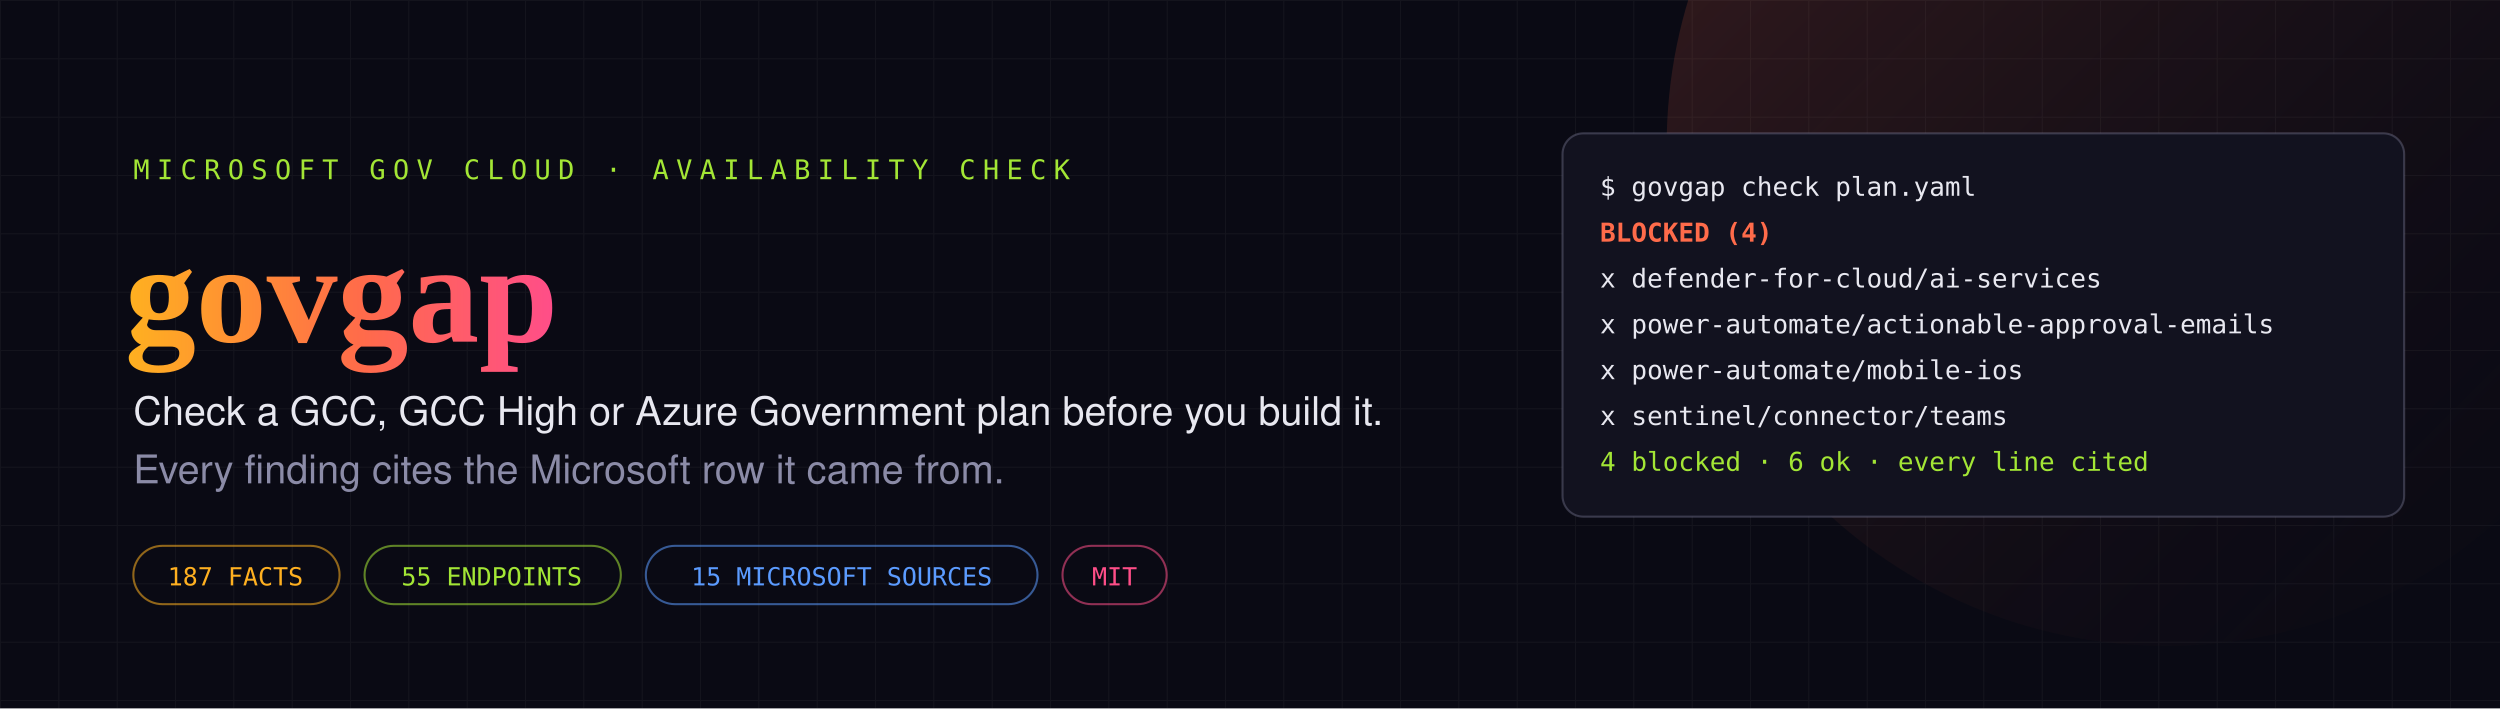
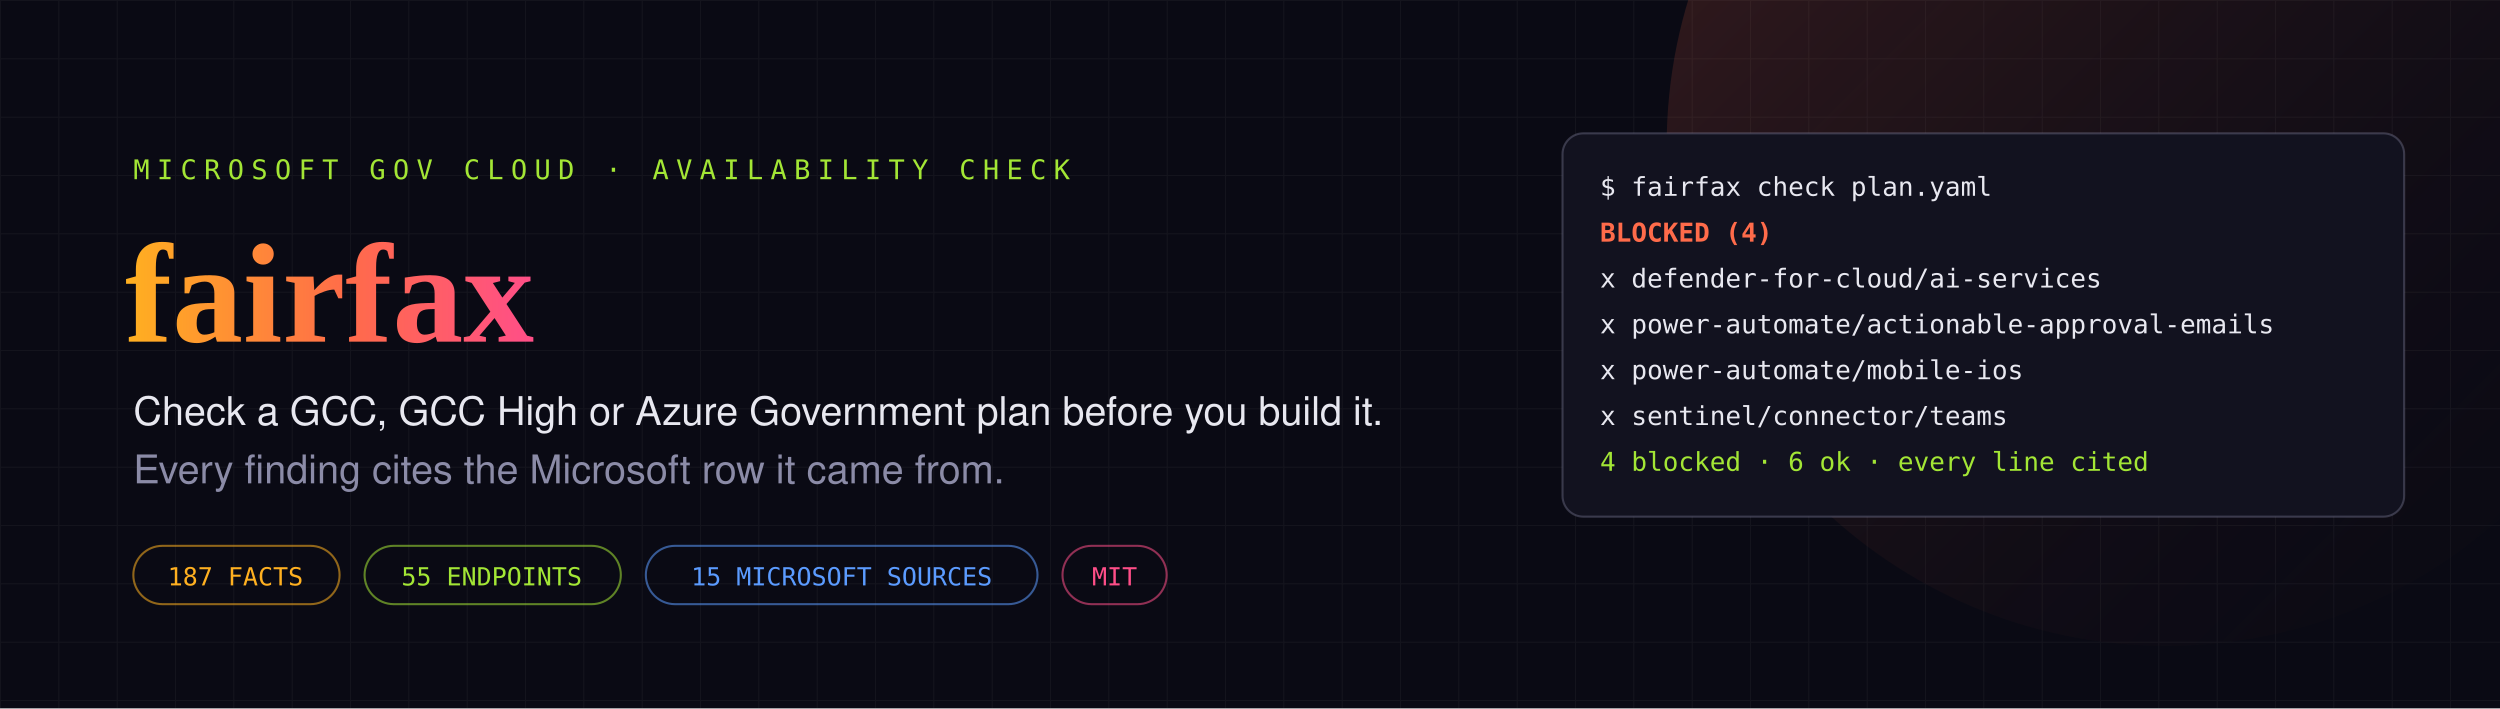
- <svg xmlns="http://www.w3.org/2000/svg" width="1200" height="340" viewBox="0 0 1200 340" role="img" aria-label="govgap: check a GCC, GCC High or Azure Government plan before you build it.      187 facts from Microsoft's own tables, every finding cited.">
+ <svg xmlns="http://www.w3.org/2000/svg" width="1200" height="340" viewBox="0 0 1200 340" role="img" aria-label="fairfax: check a GCC, GCC High or Azure Government plan before you build it.      187 facts from Microsoft's own tables, every finding cited.">
  <defs>
    <linearGradient id="grad" x1="0" y1="0" x2="1" y2="0">
      <stop offset="0%" stop-color="#FFB020" />
      <stop offset="55%" stop-color="#FF6B4A" />
      <stop offset="100%" stop-color="#FF4E88" />
    </linearGradient>
    <linearGradient id="fade" x1="0" y1="0" x2="1" y2="1">
      <stop offset="0%" stop-color="#FF6B4A" stop-opacity="0.22" />
      <stop offset="100%" stop-color="#0A0A14" stop-opacity="0" />
    </linearGradient>
    <pattern id="grid" width="28" height="28" patternUnits="userSpaceOnUse">
      <path d="M28 0 L0 0 0 28" fill="none" stroke="#FFFFFF" stroke-opacity="0.04" stroke-width="1" />
    </pattern>
  </defs>
  <rect width="1200" height="340" fill="#0A0A14" />
  <rect width="1200" height="340" fill="url(#grid)" />
  <circle cx="1040" cy="70" r="240" fill="url(#fade)" />
  <text x="64" y="86" font-family="ui-monospace,SFMono-Regular,Menlo,monospace" font-size="13" letter-spacing="3.5" fill="#A3E635">MICROSOFT GOV CLOUD
        · AVAILABILITY CHECK</text>
-   <text x="60" y="164" font-family="Georgia,'Times New Roman',serif" font-size="68" font-weight="700" fill="url(#grad)">govgap</text>
+   <text x="60" y="164" font-family="Georgia,'Times New Roman',serif" font-size="68" font-weight="700" fill="url(#grad)">fairfax</text>
  <text x="64" y="204" font-family="-apple-system,Segoe UI,Helvetica,sans-serif" font-size="19" fill="#E8E8F0">Check a GCC, GCC High or Azure
        Government plan before you build it.</text>
  <text x="64" y="232" font-family="-apple-system,Segoe UI,Helvetica,sans-serif" font-size="19" fill="#8B8BA7">Every finding cites the Microsoft
        row it came from.</text>
  <g font-family="ui-monospace,SFMono-Regular,Menlo,monospace" font-size="12">
    <rect x="64" y="262" width="99" height="28" rx="14" fill="none" stroke="#FFB020" stroke-opacity="0.55" />
    <text x="113" y="281" fill="#FFB020" text-anchor="middle">187 FACTS</text>
    <rect x="175" y="262" width="123" height="28" rx="14" fill="none" stroke="#A3E635" stroke-opacity="0.55" />
    <text x="236" y="281" fill="#A3E635" text-anchor="middle">55 ENDPOINTS</text>
    <rect x="310" y="262" width="188" height="28" rx="14" fill="none" stroke="#5B9BFF" stroke-opacity="0.55" />
    <text x="404" y="281" fill="#5B9BFF" text-anchor="middle">15 MICROSOFT SOURCES</text>
    <rect x="510" y="262" width="50" height="28" rx="14" fill="none" stroke="#FF4E88" stroke-opacity="0.55" />
    <text x="535" y="281" fill="#FF4E88" text-anchor="middle">MIT</text>
  </g>
  <g>
    <rect x="750" y="64" width="404" height="184" rx="10" fill="#12121F" stroke="#8B8BA7" stroke-opacity="0.35" />
-     <text x="768" y="94" font-family="ui-monospace,SFMono-Regular,Menlo,monospace" font-size="12.5" fill="#E8E8F0" font-weight="400">$ govgap check plan.yaml</text>
+     <text x="768" y="94" font-family="ui-monospace,SFMono-Regular,Menlo,monospace" font-size="12.5" fill="#E8E8F0" font-weight="400">$ fairfax check plan.yaml</text>
    <text x="768" y="116" font-family="ui-monospace,SFMono-Regular,Menlo,monospace" font-size="12.5" fill="#FF6B4A" font-weight="700">BLOCKED (4)</text>
    <text x="768" y="138" font-family="ui-monospace,SFMono-Regular,Menlo,monospace" font-size="12.5" fill="#E8E8F0" font-weight="400">x defender-for-cloud/ai-services</text>
    <text x="768" y="160" font-family="ui-monospace,SFMono-Regular,Menlo,monospace" font-size="12.5" fill="#E8E8F0" font-weight="400">x power-automate/actionable-approval-emails</text>
    <text x="768" y="182" font-family="ui-monospace,SFMono-Regular,Menlo,monospace" font-size="12.5" fill="#E8E8F0" font-weight="400">x power-automate/mobile-ios</text>
    <text x="768" y="204" font-family="ui-monospace,SFMono-Regular,Menlo,monospace" font-size="12.5" fill="#E8E8F0" font-weight="400">x sentinel/connector/teams</text>
    <text x="768" y="226" font-family="ui-monospace,SFMono-Regular,Menlo,monospace" font-size="12.5" fill="#A3E635" font-weight="400">4 blocked · 6 ok · every line cited</text>
  </g>
</svg>
